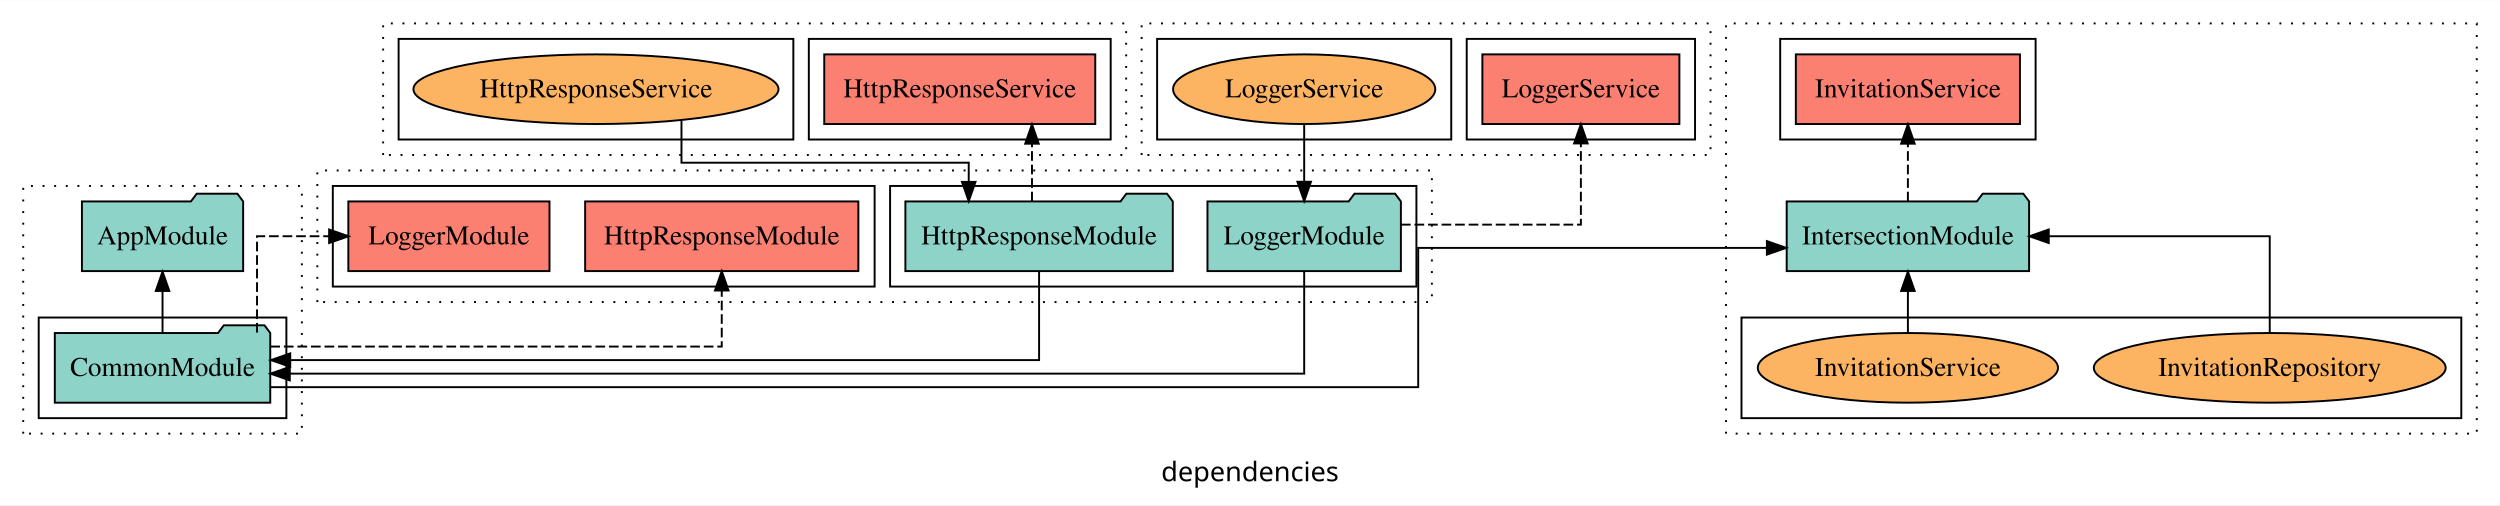
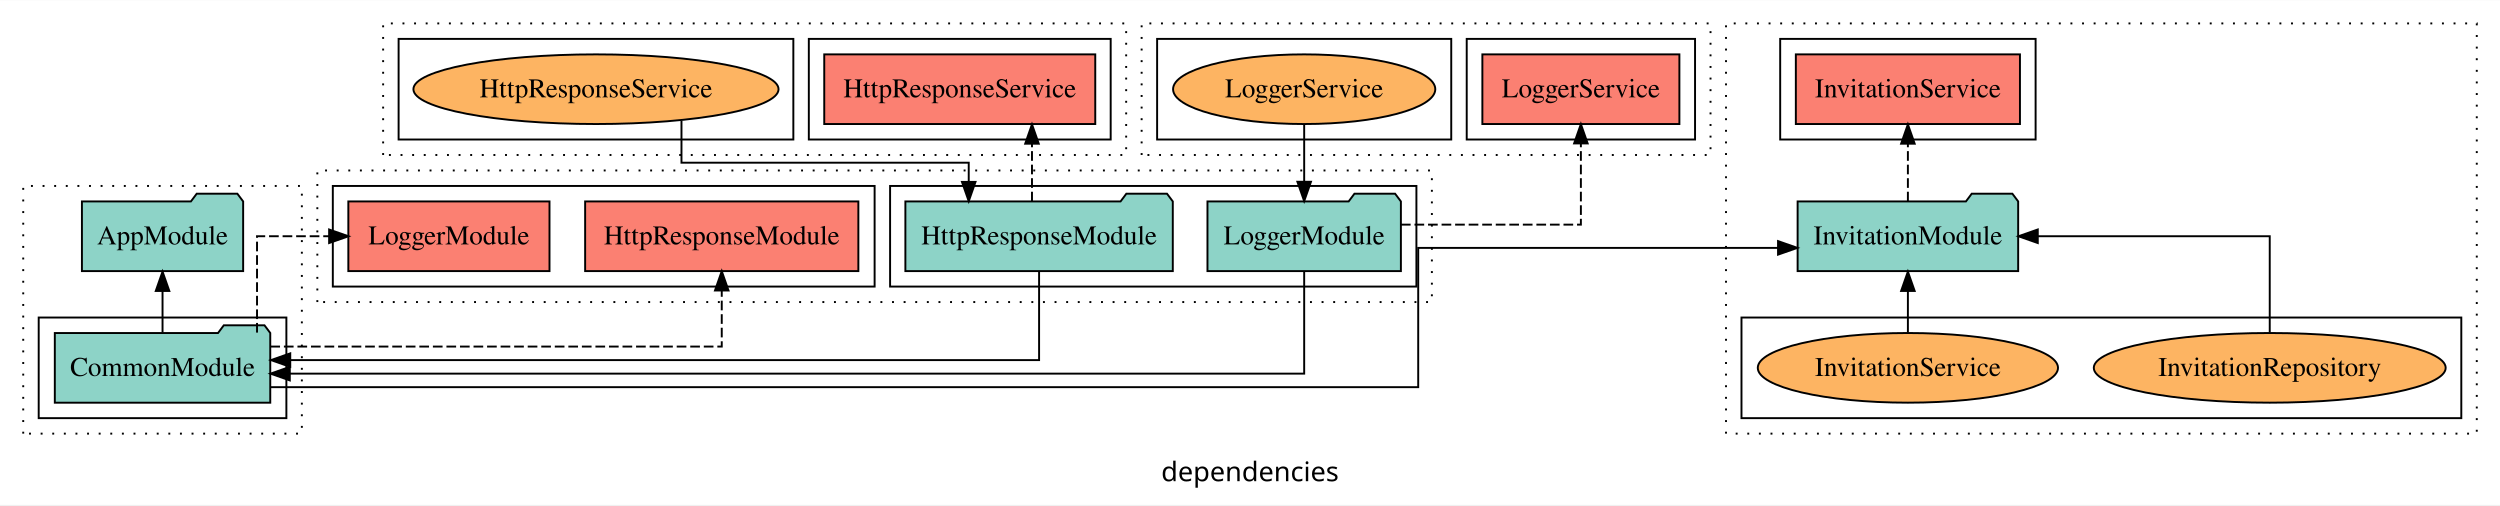
<svg xmlns="http://www.w3.org/2000/svg" width="1292pt" height="261pt" viewBox="0.00 0.00 1292.00 260.80">
  <g id="graph0" class="graph" transform="scale(1 1) rotate(0) translate(4 256.8)">
    <polygon fill="white" stroke="transparent" points="-4,4 -4,-256.8 1288,-256.8 1288,4 -4,4" />
    <text text-anchor="middle" x="642" y="-8.2" font-family="sans-serif" font-size="14.00">dependencies</text>
    <g id="clust1" class="cluster">
      <polygon fill="none" stroke="black" stroke-dasharray="1,5" points="8,-32.8 8,-160.8 152,-160.8 152,-32.8 8,-32.8" />
    </g>
    <g id="clust3" class="cluster">
      <polygon fill="none" stroke="black" points="16,-40.8 16,-92.8 144,-92.8 144,-40.8 16,-40.8" />
    </g>
    <g id="clust7" class="cluster">
      <polygon fill="none" stroke="black" stroke-dasharray="1,5" points="160,-100.8 160,-168.8 736,-168.8 736,-100.8 160,-100.8" />
    </g>
    <g id="clust9" class="cluster">
      <polygon fill="none" stroke="black" points="456,-108.8 456,-160.8 728,-160.8 728,-108.8 456,-108.8" />
    </g>
    <g id="clust10" class="cluster">
      <polygon fill="none" stroke="black" points="168,-108.8 168,-160.8 448,-160.8 448,-108.8 168,-108.8" />
    </g>
    <g id="clust19" class="cluster">
      <polygon fill="none" stroke="black" stroke-dasharray="1,5" points="194,-176.8 194,-244.8 578,-244.8 578,-176.8 194,-176.8" />
    </g>
    <g id="clust22" class="cluster">
      <polygon fill="none" stroke="black" points="414,-184.8 414,-236.8 570,-236.8 570,-184.8 414,-184.8" />
    </g>
    <g id="clust24" class="cluster">
      <polygon fill="none" stroke="black" points="202,-184.8 202,-236.8 406,-236.8 406,-184.8 202,-184.8" />
    </g>
    <g id="clust25" class="cluster">
      <polygon fill="none" stroke="black" stroke-dasharray="1,5" points="888,-32.8 888,-244.8 1276,-244.8 1276,-32.8 888,-32.8" />
    </g>
    <g id="clust28" class="cluster">
      <polygon fill="none" stroke="black" points="916,-184.8 916,-236.8 1048,-236.8 1048,-184.8 916,-184.8" />
    </g>
    <g id="clust30" class="cluster">
      <polygon fill="none" stroke="black" points="896,-40.8 896,-92.8 1268,-92.8 1268,-40.8 896,-40.8" />
    </g>
    <g id="clust31" class="cluster">
      <polygon fill="none" stroke="black" stroke-dasharray="1,5" points="586,-176.8 586,-244.8 880,-244.8 880,-176.8 586,-176.8" />
    </g>
    <g id="clust34" class="cluster">
      <polygon fill="none" stroke="black" points="754,-184.8 754,-236.8 872,-236.8 872,-184.8 754,-184.8" />
    </g>
    <g id="clust36" class="cluster">
      <polygon fill="none" stroke="black" points="594,-184.8 594,-236.8 746,-236.8 746,-184.8 594,-184.8" />
    </g>
    <g id="node1" class="node">
      <polygon fill="#8dd3c7" stroke="black" points="135.67,-84.8 132.67,-88.8 111.67,-88.8 108.67,-84.8 24.33,-84.8 24.33,-48.8 135.67,-48.8 135.67,-84.8" />
      <text text-anchor="middle" x="80" y="-62.6" font-family="Times,serif" font-size="14.00">CommonModule</text>
    </g>
    <g id="node2" class="node">
      <polygon fill="#8dd3c7" stroke="black" points="121.66,-152.8 118.66,-156.8 97.66,-156.8 94.66,-152.8 38.34,-152.8 38.34,-116.8 121.66,-116.8 121.66,-152.8" />
      <text text-anchor="middle" x="80" y="-130.6" font-family="Times,serif" font-size="14.00">AppModule</text>
    </g>
    <g id="edge1" class="edge">
      <path fill="none" stroke="black" d="M80,-85.02C80,-85.02 80,-106.53 80,-106.53" />
      <polygon fill="black" stroke="black" points="76.5,-106.53 80,-116.53 83.5,-106.53 76.5,-106.53" />
    </g>
    <g id="node5" class="node">
      <polygon fill="#fb8072" stroke="black" points="439.6,-152.8 298.4,-152.8 298.4,-116.8 439.6,-116.8 439.6,-152.8" />
      <text text-anchor="middle" x="369" y="-130.6" font-family="Times,serif" font-size="14.00">HttpResponseModule </text>
    </g>
    <g id="edge4" class="edge">
      <path fill="none" stroke="black" stroke-dasharray="5,2" d="M135.72,-77.8C219.7,-77.8 369,-77.8 369,-77.8 369,-77.8 369,-106.76 369,-106.76" />
      <polygon fill="black" stroke="black" points="365.5,-106.76 369,-116.76 372.5,-106.76 365.5,-106.76" />
    </g>
    <g id="node6" class="node">
      <polygon fill="#fb8072" stroke="black" points="279.98,-152.8 176.02,-152.8 176.02,-116.8 279.98,-116.8 279.98,-152.8" />
      <text text-anchor="middle" x="228" y="-130.6" font-family="Times,serif" font-size="14.00">LoggerModule </text>
    </g>
    <g id="edge5" class="edge">
      <path fill="none" stroke="black" stroke-dasharray="5,2" d="M128.83,-85.02C128.83,-105.17 128.83,-134.8 128.83,-134.8 128.83,-134.8 166.09,-134.8 166.09,-134.8" />
      <polygon fill="black" stroke="black" points="166.09,-138.3 176.09,-134.8 166.09,-131.3 166.09,-138.3" />
    </g>
    <g id="node9" class="node">
-       <polygon fill="#8dd3c7" stroke="black" points="1044.64,-152.8 1041.64,-156.8 1020.64,-156.8 1017.64,-152.8 919.36,-152.8 919.36,-116.8 1044.64,-116.8 1044.64,-152.8" />
-       <text text-anchor="middle" x="982" y="-130.6" font-family="Times,serif" font-size="14.00">IntersectionModule</text>
+       <polygon fill="#8dd3c7" stroke="black" points="1038.99,-152.8 1035.99,-156.8 1014.99,-156.8 1011.99,-152.8 925.01,-152.8 925.01,-116.8 1038.99,-116.8 1038.99,-152.8" />
+       <text text-anchor="middle" x="982" y="-130.6" font-family="Times,serif" font-size="14.00">InvitationModule</text>
    </g>
    <g id="edge8" class="edge">
-       <path fill="none" stroke="black" d="M135.89,-56.8C293.3,-56.8 728.93,-56.8 728.93,-56.8 728.93,-56.8 728.93,-128.8 728.93,-128.8 728.93,-128.8 909.12,-128.8 909.12,-128.8" />
-       <polygon fill="black" stroke="black" points="909.12,-132.3 919.12,-128.8 909.12,-125.3 909.12,-132.3" />
+       <path fill="none" stroke="black" d="M135.89,-56.8C293.3,-56.8 728.93,-56.8 728.93,-56.8 728.93,-56.8 728.93,-128.8 728.93,-128.8 728.93,-128.8 914.89,-128.8 914.89,-128.8" />
+       <polygon fill="black" stroke="black" points="914.89,-132.3 924.89,-128.8 914.89,-125.3 914.89,-132.3" />
    </g>
    <g id="node3" class="node">
      <polygon fill="#8dd3c7" stroke="black" points="602.1,-152.8 599.1,-156.8 578.1,-156.8 575.1,-152.8 463.9,-152.8 463.9,-116.8 602.1,-116.8 602.1,-152.8" />
      <text text-anchor="middle" x="533" y="-130.6" font-family="Times,serif" font-size="14.00">HttpResponseModule</text>
    </g>
    <g id="edge2" class="edge">
      <path fill="none" stroke="black" d="M533,-116.63C533,-97.71 533,-70.8 533,-70.8 533,-70.8 146,-70.8 146,-70.8" />
      <polygon fill="black" stroke="black" points="146,-67.3 136,-70.8 146,-74.3 146,-67.3" />
    </g>
    <g id="node7" class="node">
      <polygon fill="#fb8072" stroke="black" points="562.03,-228.8 421.97,-228.8 421.97,-192.8 562.03,-192.8 562.03,-228.8" />
      <text text-anchor="middle" x="492" y="-206.6" font-family="Times,serif" font-size="14.00">HttpResponseService </text>
    </g>
    <g id="edge6" class="edge">
      <path fill="none" stroke="black" stroke-dasharray="5,2" d="M529.33,-152.81C529.33,-152.81 529.33,-182.65 529.33,-182.65" />
      <polygon fill="black" stroke="black" points="525.83,-182.65 529.33,-192.65 532.83,-182.65 525.83,-182.65" />
    </g>
    <g id="node4" class="node">
      <polygon fill="#8dd3c7" stroke="black" points="719.98,-152.8 716.98,-156.8 695.98,-156.8 692.98,-152.8 620.02,-152.8 620.02,-116.8 719.98,-116.8 719.98,-152.8" />
      <text text-anchor="middle" x="670" y="-130.6" font-family="Times,serif" font-size="14.00">LoggerModule</text>
    </g>
    <g id="edge3" class="edge">
      <path fill="none" stroke="black" d="M670,-116.52C670,-95.48 670,-63.8 670,-63.8 670,-63.8 145.77,-63.8 145.77,-63.8" />
      <polygon fill="black" stroke="black" points="145.77,-60.3 135.77,-63.8 145.77,-67.3 145.77,-60.3" />
    </g>
    <g id="node13" class="node">
      <polygon fill="#fb8072" stroke="black" points="863.91,-228.8 762.09,-228.8 762.09,-192.8 863.91,-192.8 863.91,-228.8" />
      <text text-anchor="middle" x="813" y="-206.6" font-family="Times,serif" font-size="14.00">LoggerService </text>
    </g>
    <g id="edge12" class="edge">
      <path fill="none" stroke="black" stroke-dasharray="5,2" d="M720.01,-140.8C761.25,-140.8 813,-140.8 813,-140.8 813,-140.8 813,-182.77 813,-182.77" />
      <polygon fill="black" stroke="black" points="809.5,-182.77 813,-192.77 816.5,-182.77 809.5,-182.77" />
    </g>
    <g id="node8" class="node">
      <ellipse fill="#fdb462" stroke="black" cx="304" cy="-210.8" rx="94.35" ry="18" />
      <text text-anchor="middle" x="304" y="-206.6" font-family="Times,serif" font-size="14.00">HttpResponseService</text>
    </g>
    <g id="edge7" class="edge">
      <path fill="none" stroke="black" d="M348.19,-194.46C348.19,-184.16 348.19,-172.8 348.19,-172.8 348.19,-172.8 496.64,-172.8 496.64,-172.8 496.64,-172.8 496.64,-162.91 496.64,-162.91" />
      <polygon fill="black" stroke="black" points="500.14,-162.91 496.64,-152.91 493.14,-162.91 500.14,-162.91" />
    </g>
    <g id="node10" class="node">
      <polygon fill="#fb8072" stroke="black" points="1039.91,-228.8 924.09,-228.8 924.09,-192.8 1039.91,-192.8 1039.91,-228.8" />
      <text text-anchor="middle" x="982" y="-206.6" font-family="Times,serif" font-size="14.00">InvitationService </text>
    </g>
    <g id="edge9" class="edge">
      <path fill="none" stroke="black" stroke-dasharray="5,2" d="M982,-152.81C982,-152.81 982,-182.65 982,-182.65" />
      <polygon fill="black" stroke="black" points="978.5,-182.65 982,-192.65 985.5,-182.65 978.5,-182.65" />
    </g>
    <g id="node11" class="node">
      <ellipse fill="#fdb462" stroke="black" cx="1169" cy="-66.8" rx="90.93" ry="18" />
      <text text-anchor="middle" x="1169" y="-62.6" font-family="Times,serif" font-size="14.00">InvitationRepository</text>
    </g>
    <g id="edge10" class="edge">
-       <path fill="none" stroke="black" d="M1169,-85.02C1169,-105.17 1169,-134.8 1169,-134.8 1169,-134.8 1054.79,-134.8 1054.79,-134.8" />
-       <polygon fill="black" stroke="black" points="1054.79,-131.3 1044.79,-134.8 1054.79,-138.3 1054.79,-131.3" />
+       <path fill="none" stroke="black" d="M1169,-85.02C1169,-105.17 1169,-134.8 1169,-134.8 1169,-134.8 1049.12,-134.8 1049.12,-134.8" />
+       <polygon fill="black" stroke="black" points="1049.12,-131.3 1039.12,-134.8 1049.12,-138.3 1049.12,-131.3" />
    </g>
    <g id="node12" class="node">
      <ellipse fill="#fdb462" stroke="black" cx="982" cy="-66.8" rx="77.58" ry="18" />
      <text text-anchor="middle" x="982" y="-62.6" font-family="Times,serif" font-size="14.00">InvitationService</text>
    </g>
    <g id="edge11" class="edge">
      <path fill="none" stroke="black" d="M982,-85.02C982,-85.02 982,-106.53 982,-106.53" />
      <polygon fill="black" stroke="black" points="978.5,-106.53 982,-116.53 985.5,-106.53 978.5,-106.53" />
    </g>
    <g id="node14" class="node">
      <ellipse fill="#fdb462" stroke="black" cx="670" cy="-210.8" rx="67.76" ry="18" />
      <text text-anchor="middle" x="670" y="-206.6" font-family="Times,serif" font-size="14.00">LoggerService</text>
    </g>
    <g id="edge13" class="edge">
      <path fill="none" stroke="black" d="M670,-192.79C670,-192.79 670,-162.95 670,-162.95" />
      <polygon fill="black" stroke="black" points="673.5,-162.95 670,-152.95 666.5,-162.95 673.5,-162.95" />
    </g>
  </g>
</svg>
